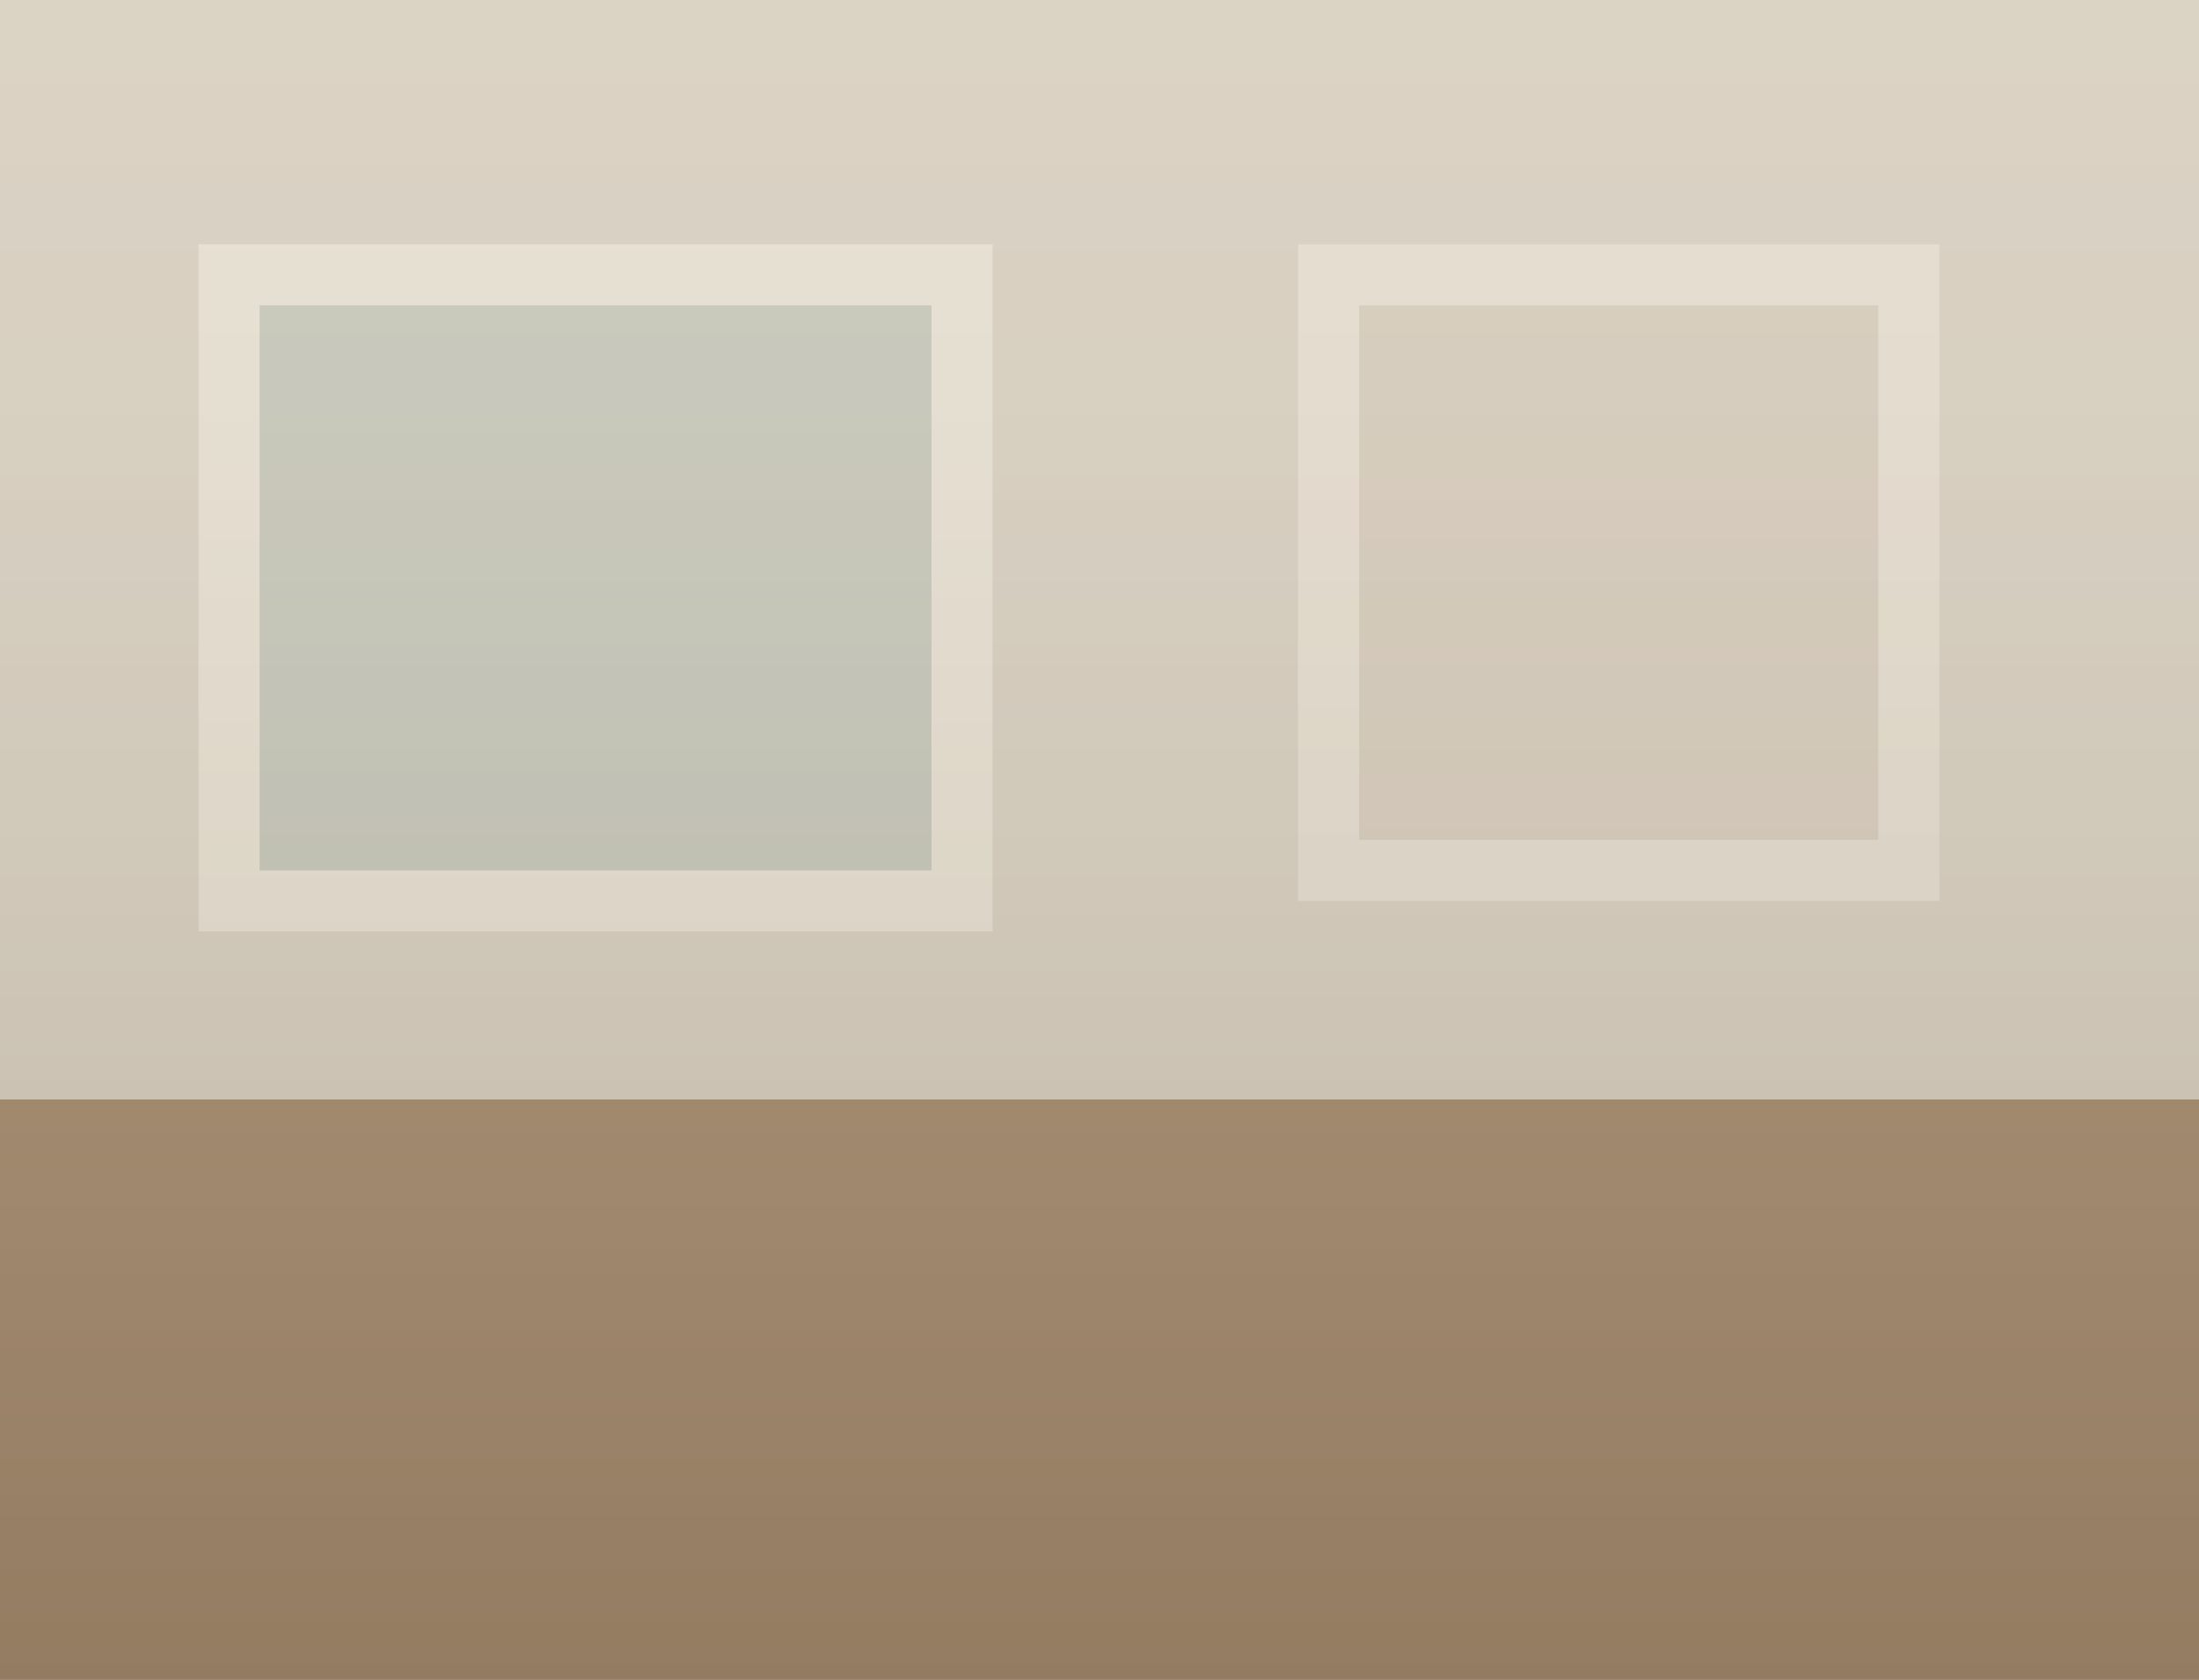
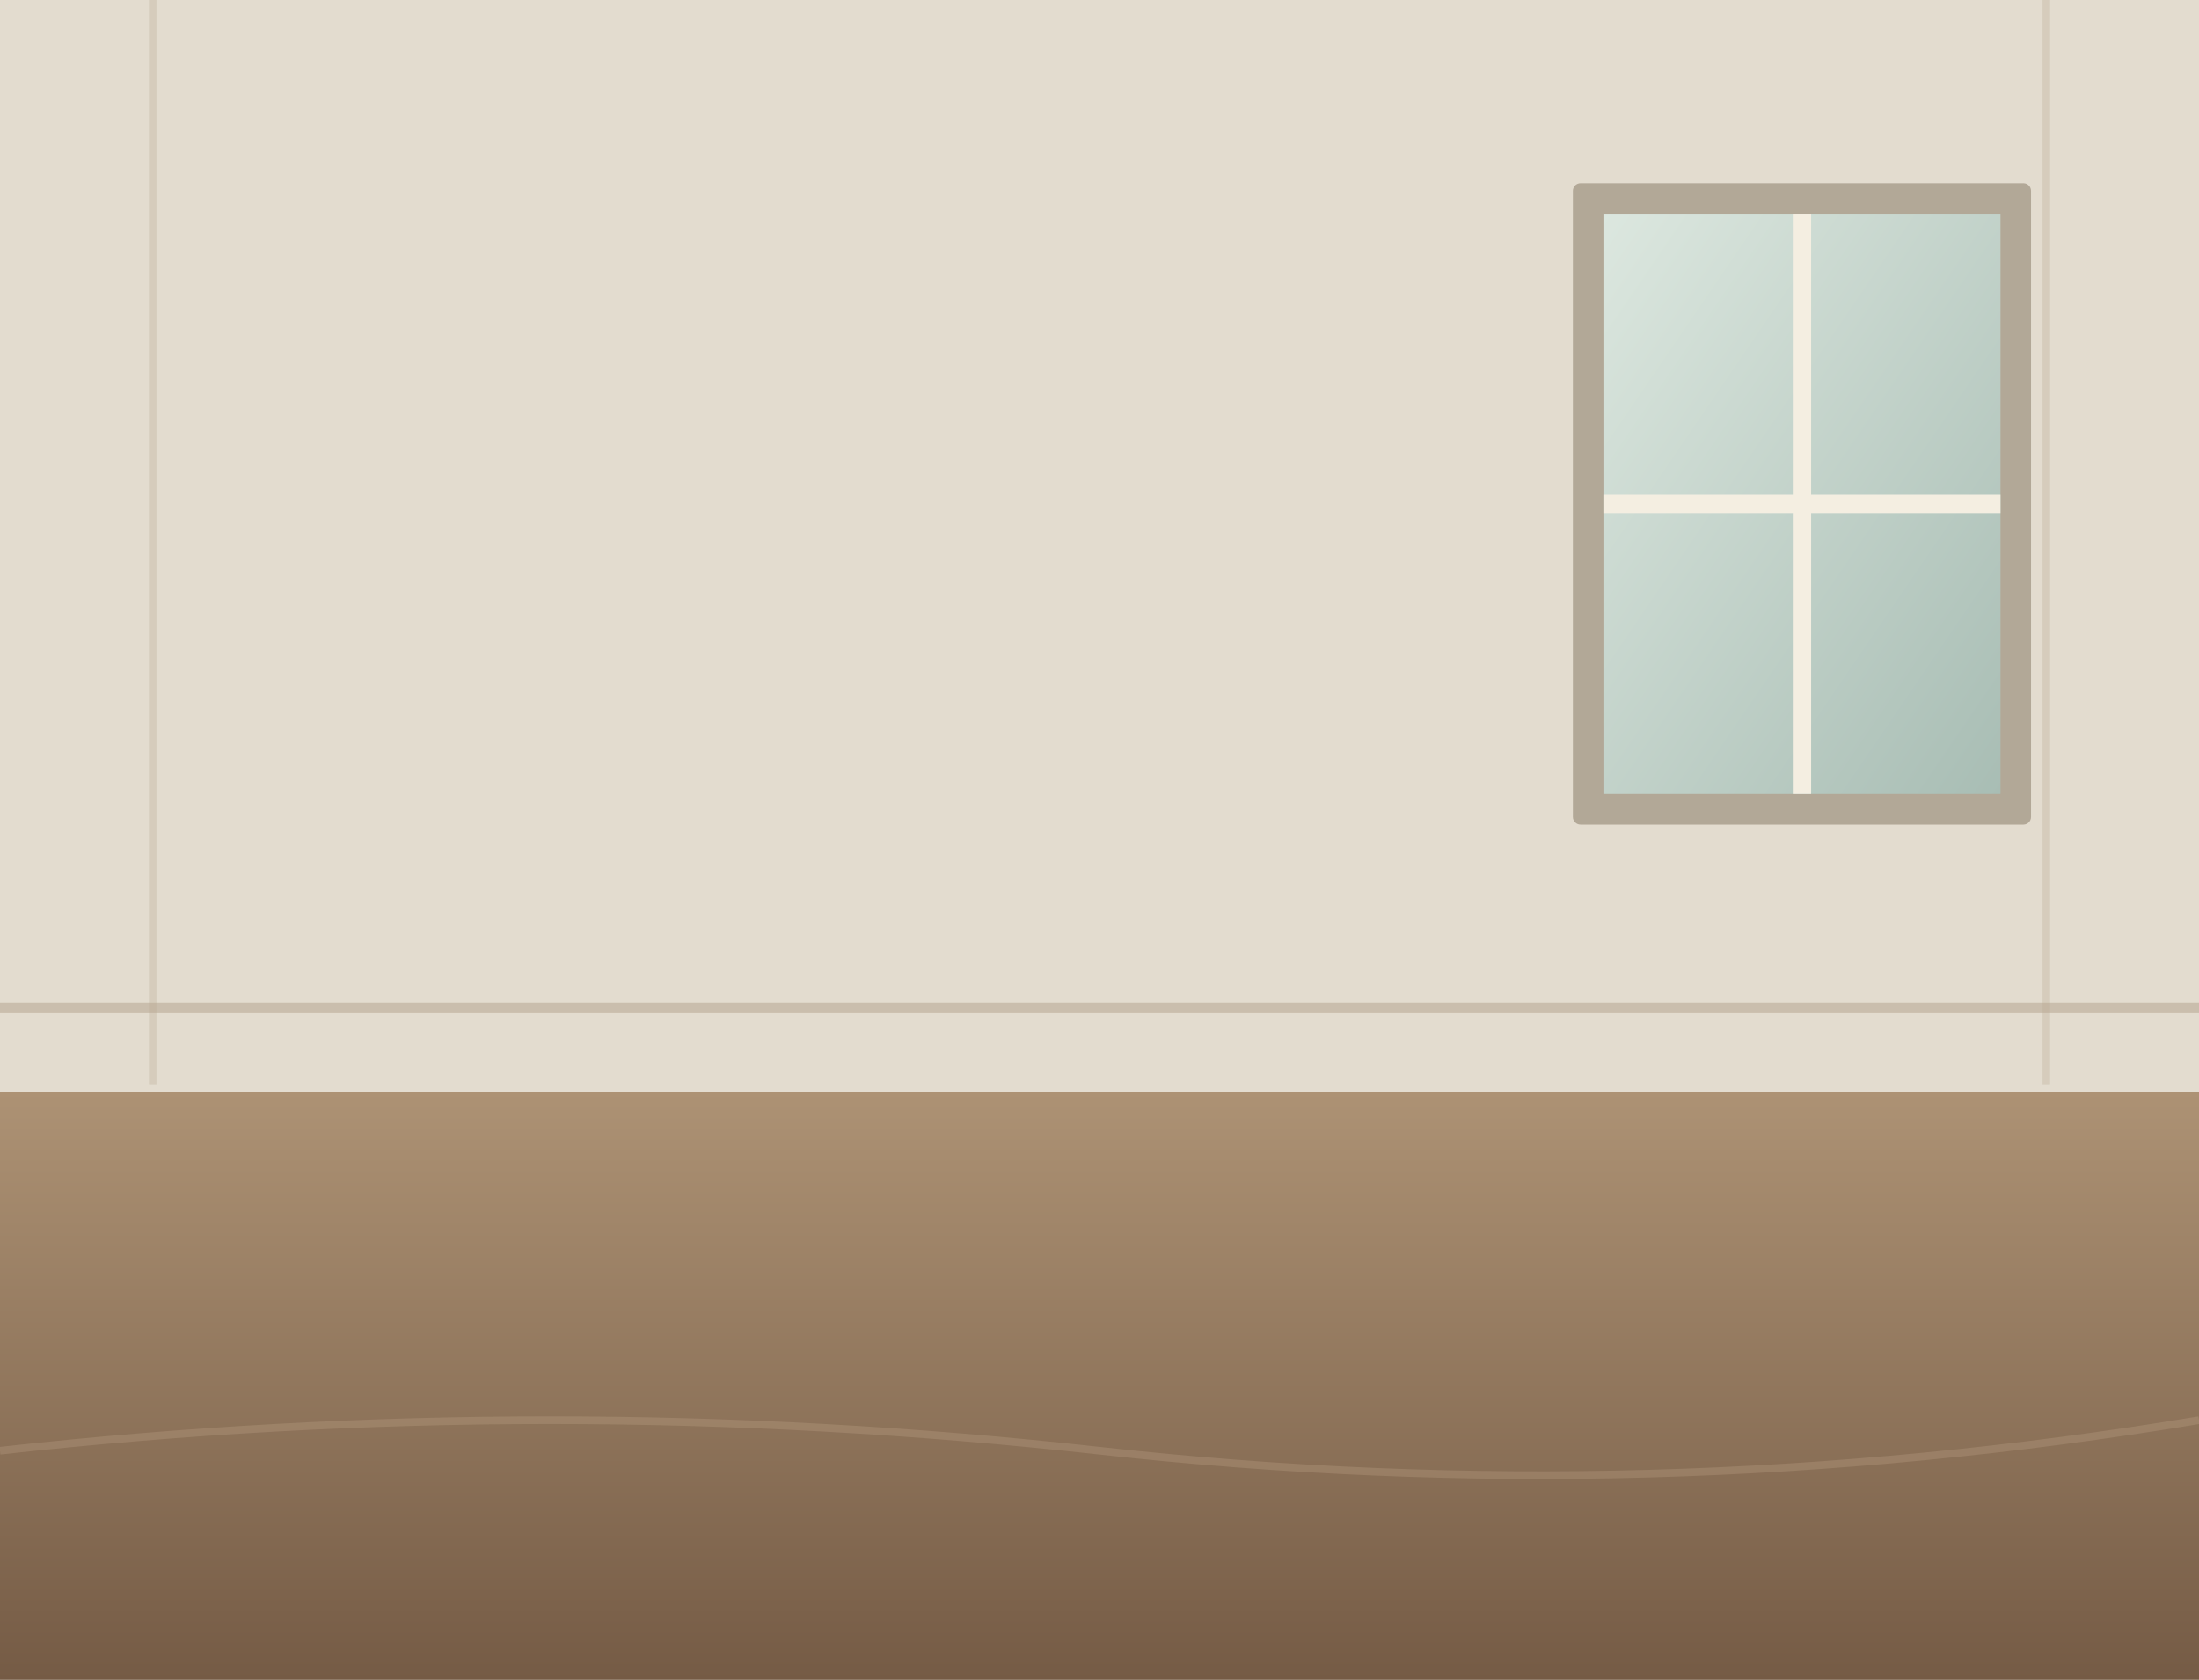
- <svg xmlns="http://www.w3.org/2000/svg" width="1440" height="1100" viewBox="0 0 1440 1100">
+ <svg xmlns="http://www.w3.org/2000/svg" viewBox="0 0 1440 1100">
  <defs>
-     <linearGradient id="sky" x2="0" y2="1">
-       <stop stop-color="#d8d1c3" />
-       <stop offset="1" stop-color="#b4a58f" />
+     <linearGradient id="wall" x2="0" y2="1">
+       <stop stop-color="#e6dfd2" />
+       <stop offset="1" stop-color="#c9bca8" />
    </linearGradient>
-     <linearGradient id="fade" x2="0" y2="1">
-       <stop stop-color="#fff" stop-opacity=".08" />
-       <stop offset="1" stop-color="#241a12" stop-opacity=".16" />
+     <linearGradient id="floor" x2="0" y2="1">
+       <stop stop-color="#ad9274" />
+       <stop offset="1" stop-color="#755b45" />
    </linearGradient>
-     <filter id="blur">
-       <feGaussianBlur stdDeviation="34" />
-     </filter>
+     <linearGradient id="window" x2="1" y2="1">
+       <stop stop-color="#dce7df" />
+       <stop offset="1" stop-color="#a8bdb4" />
+     </linearGradient>
  </defs>
-   <rect width="1440" height="1100" fill="url(#sky)" />
-   <circle cx="1120" cy="180" r="170" fill="#e7d5b6" opacity=".28" filter="url(#blur)" />
-   <path d="M0 0H1440V720H0Z" fill="#d9d0c0" />
-   <path d="M0 720H1440V1100H0Z" fill="#a88e70" />
-   <path d="M130 160H650V610H130Z" fill="#f0e9db" opacity=".65" />
-   <path d="M170 200H610V570H170Z" fill="#8d9b8c" opacity=".35" />
-   <path d="M850 160H1270V590H850Z" fill="#eee7d9" opacity=".6" />
-   <path d="M890 200H1230V550H890Z" fill="#b2a38c" opacity=".28" />
-   <rect width="1440" height="1100" fill="url(#fade)" />
+   <rect width="1440" height="1100" fill="url(#wall)" />
+   <rect x="0" y="0" width="1440" height="715" fill="#e3dccf" />
+   <path d="M0 715H1440V1100H0Z" fill="url(#floor)" />
+   <rect x="1030" y="120" width="300" height="420" rx="5" fill="#8b7d6a" opacity=".55" />
+   <rect x="1050" y="140" width="260" height="380" fill="url(#window)" />
+   <path d="M1180 140V520M1050 330H1310" stroke="#f4eee1" stroke-width="12" />
+   <path d="M0 660H1440" stroke="#9c866c" stroke-width="7" opacity=".35" />
+   <path d="M100 0V710M1340 0V710" stroke="#b8a991" stroke-width="5" opacity=".3" />
+   <path d="M0 950Q360 910 720 950T1440 930" fill="none" stroke="#d2b99b" stroke-opacity=".22" stroke-width="5" />
</svg>
